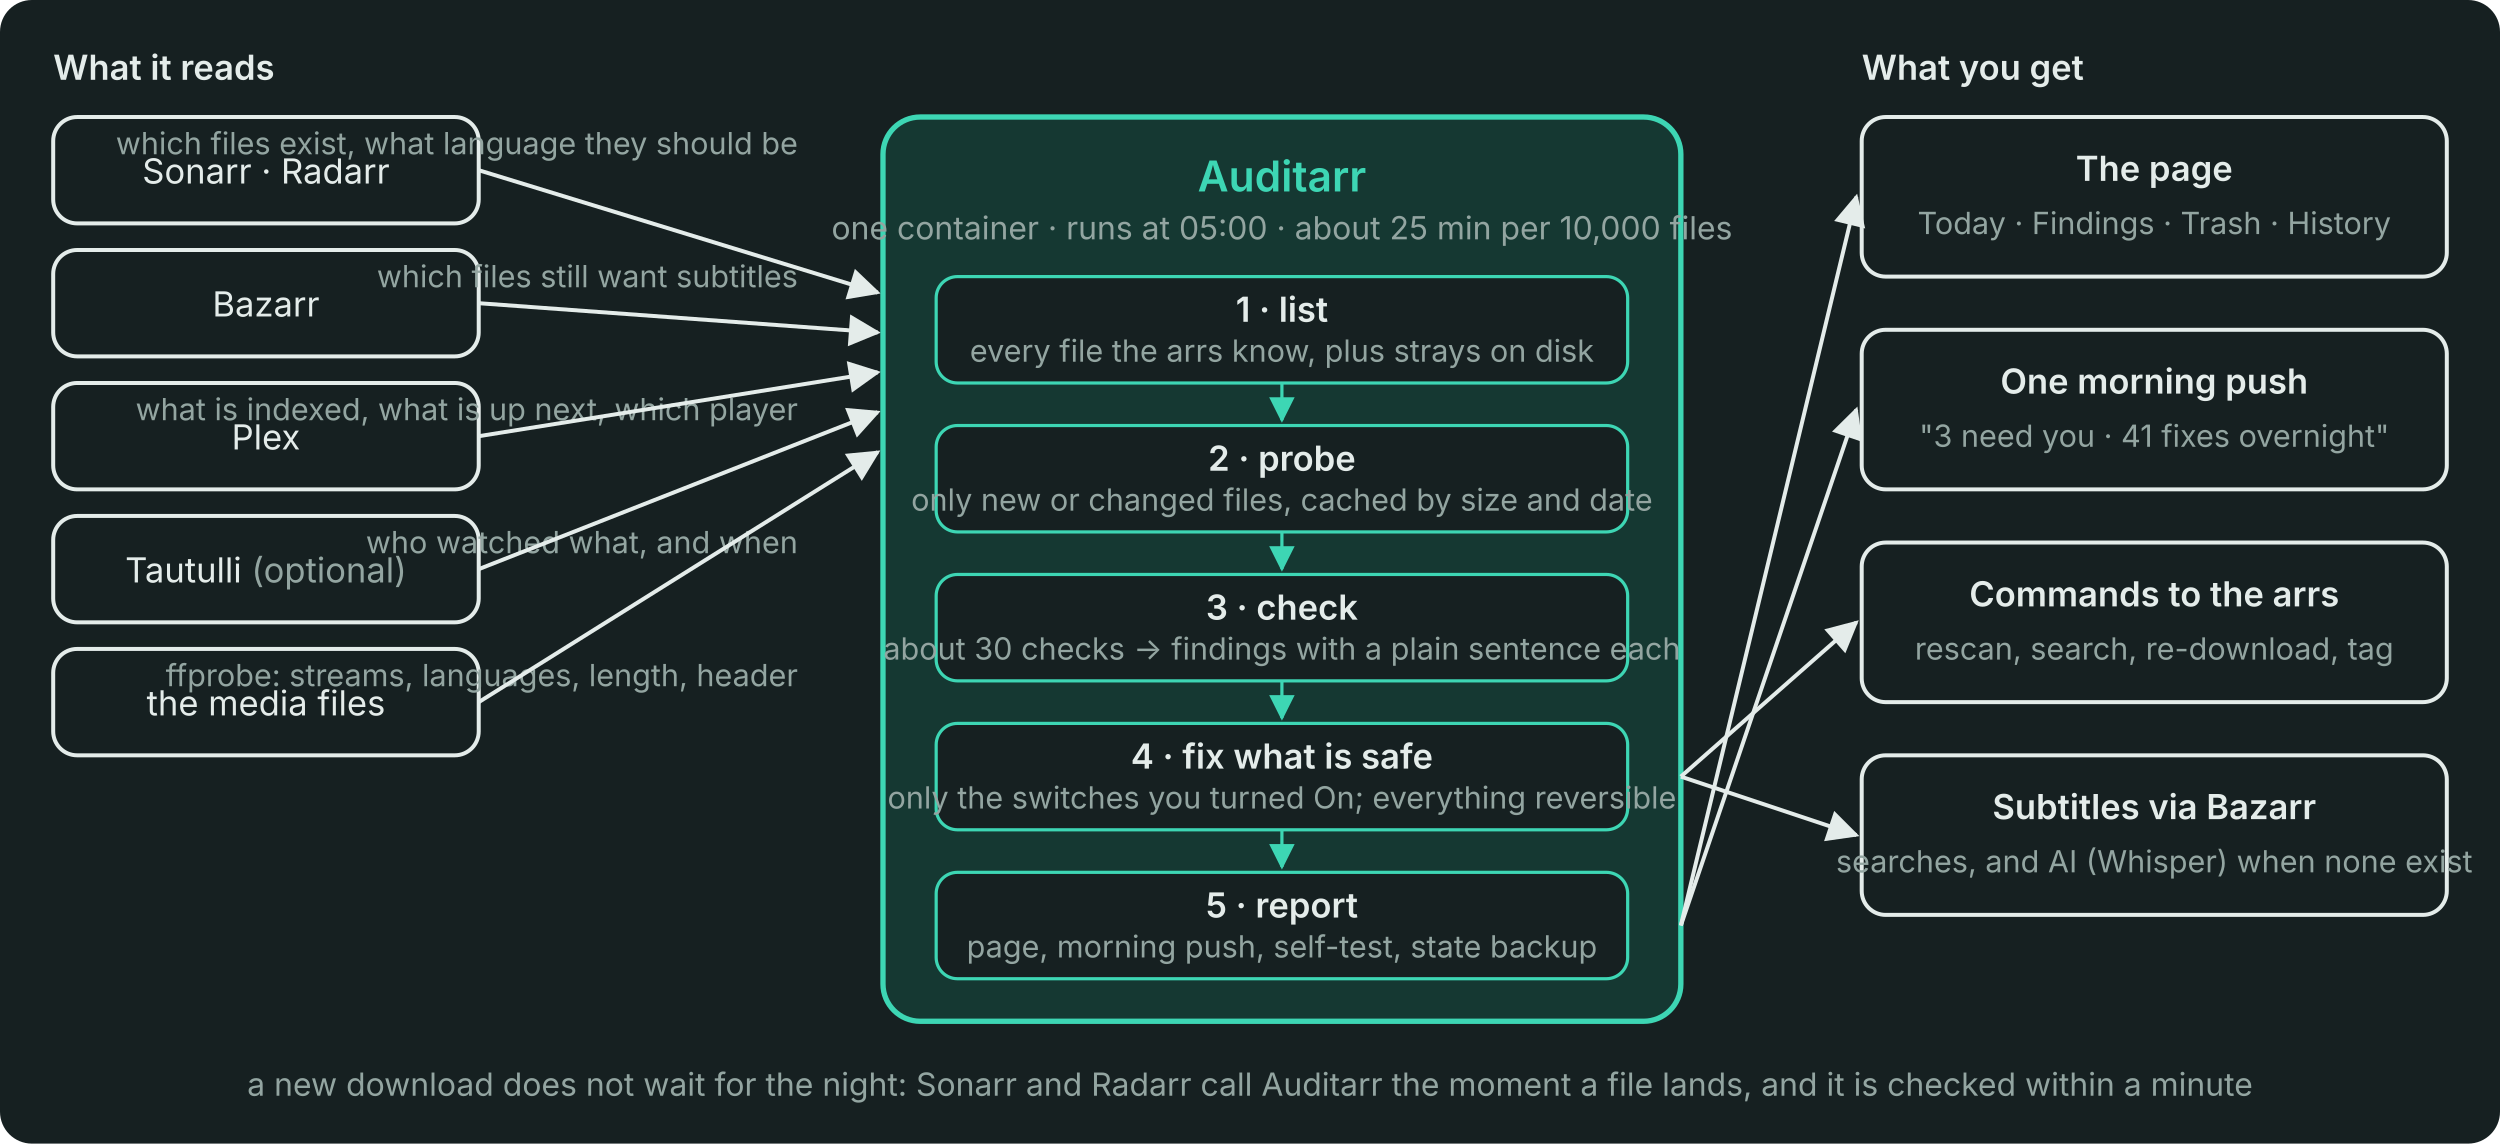
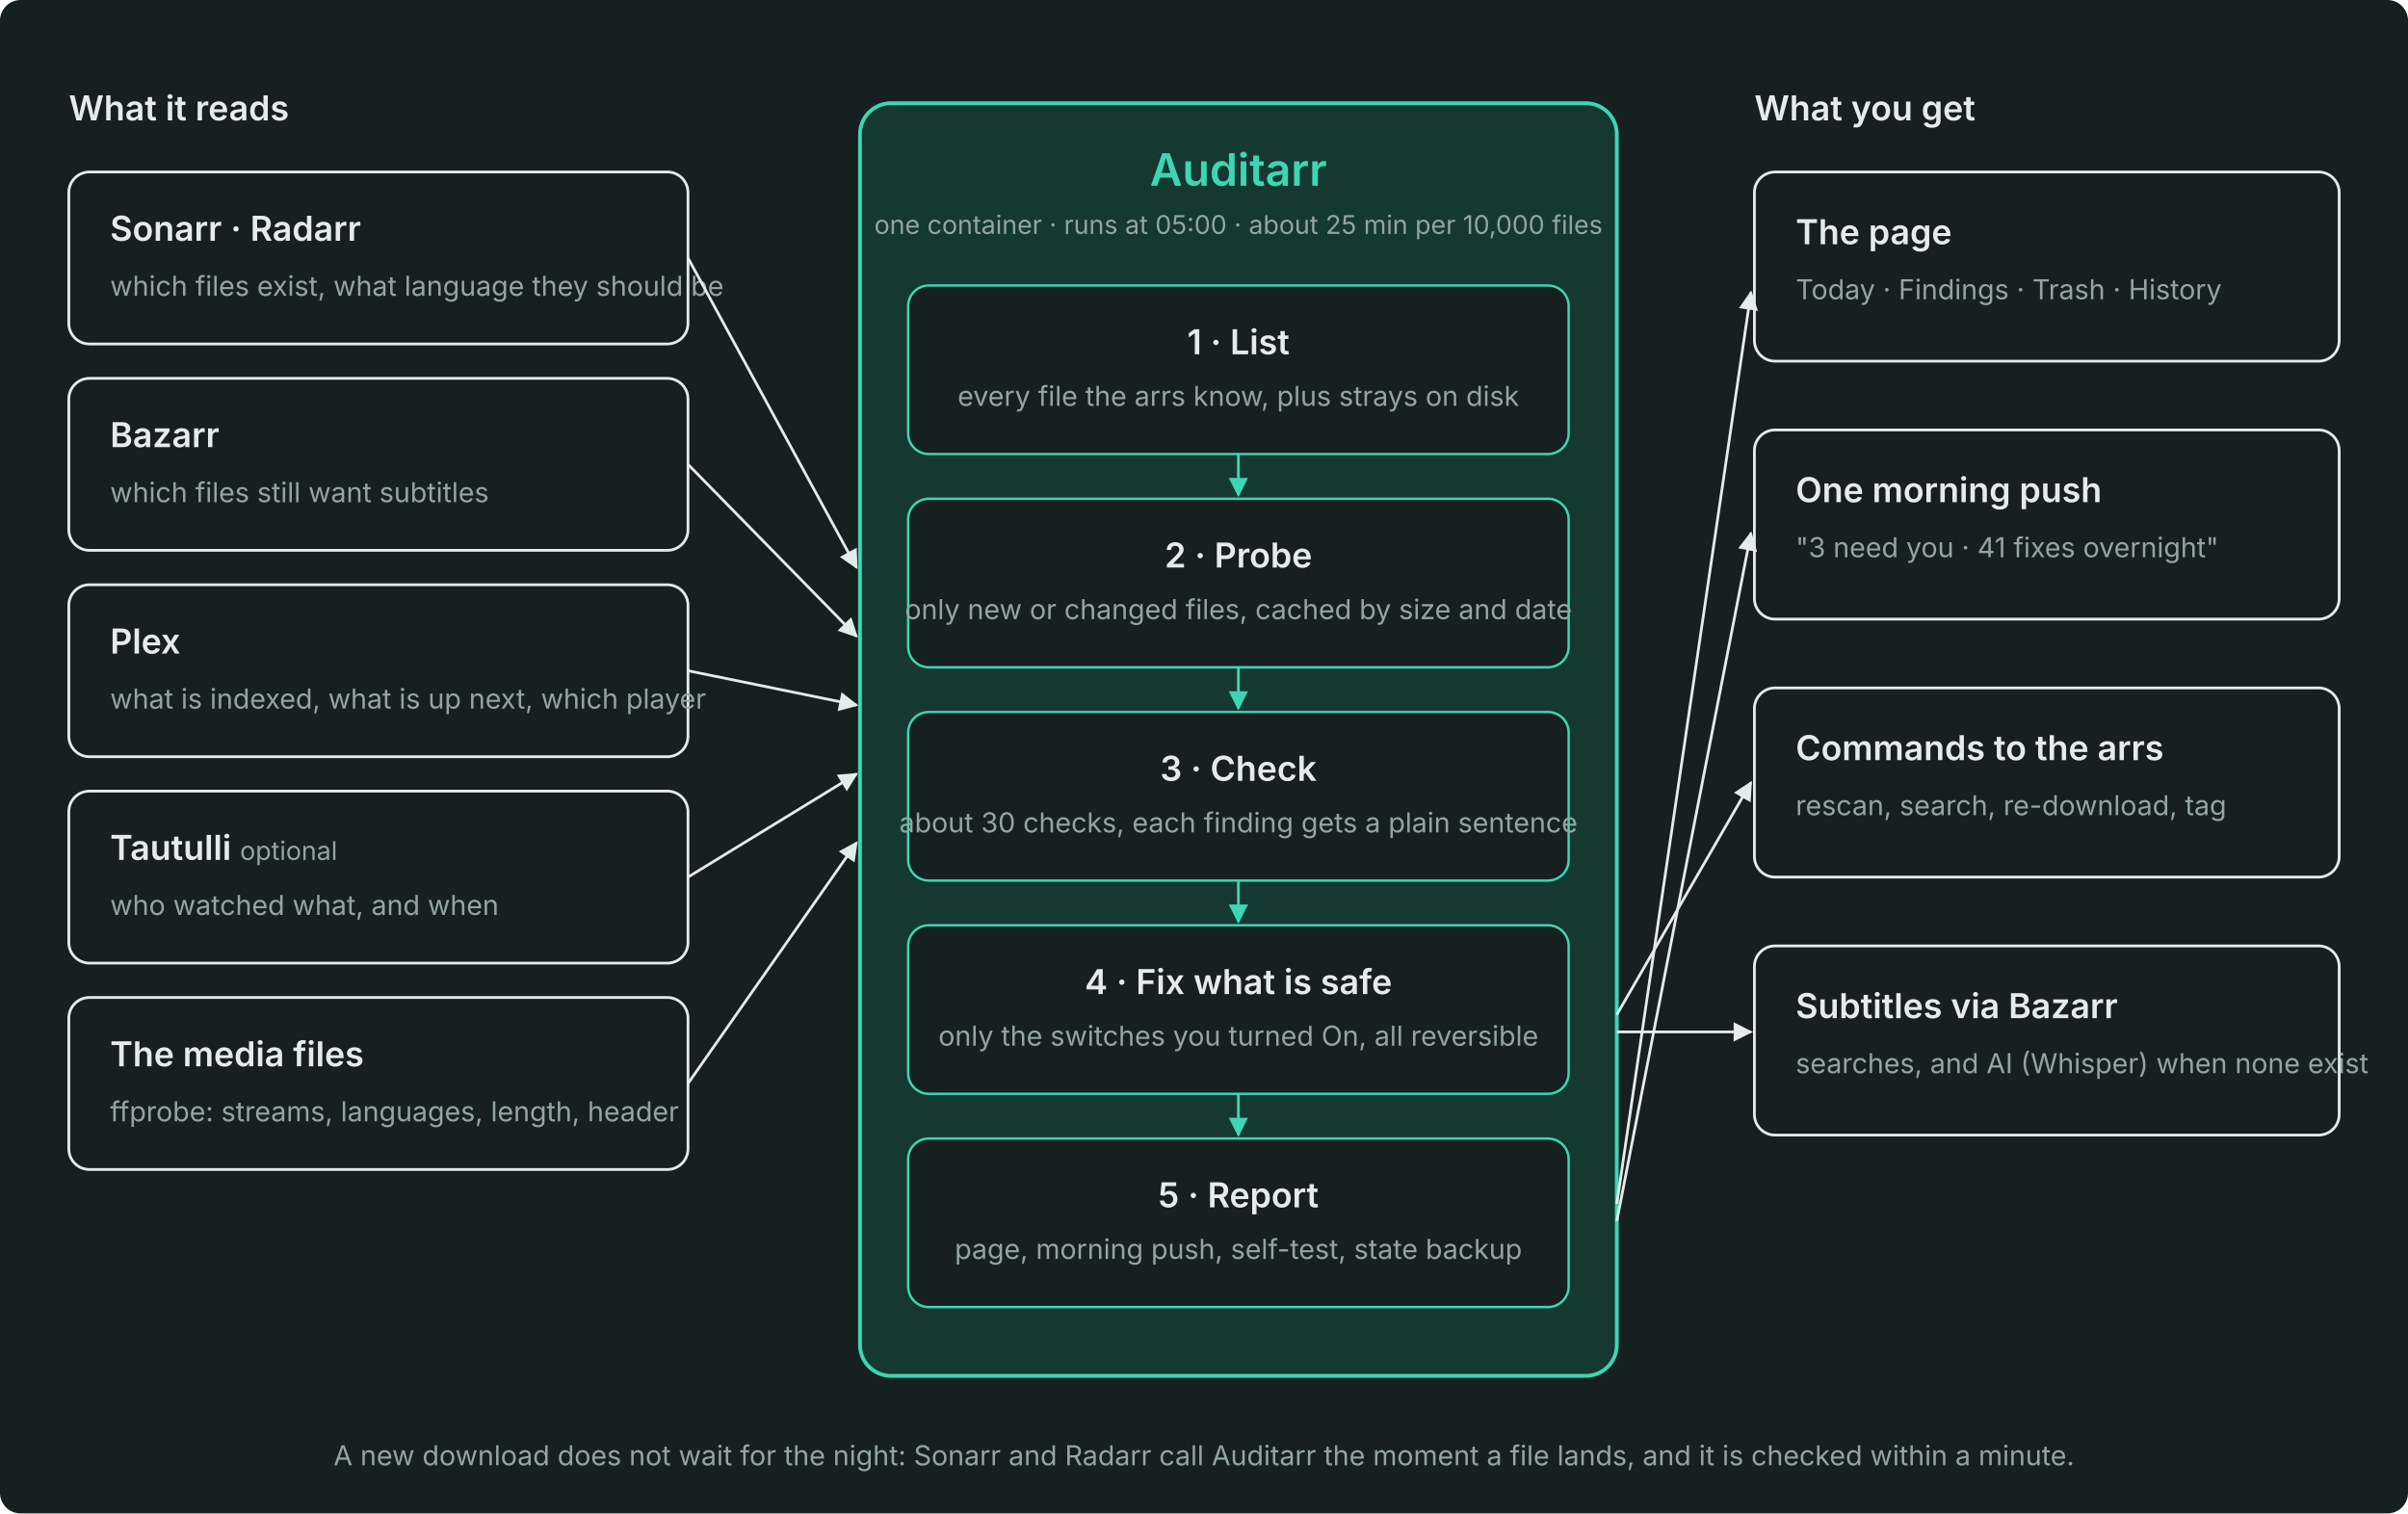
- <svg xmlns="http://www.w3.org/2000/svg" style="font-family:Inter,Segoe UI,Roboto,Helvetica,Arial,sans-serif;background:#162021" viewBox="0 0 940 430" role="img" aria-label="Auditarr reads the library from Sonarr, Radarr and Bazarr, probes the real files, runs its checks, stores findings, fixes the safe ones, and reports to the page and the phone.">
+ <svg xmlns="http://www.w3.org/2000/svg" style="font-family:Inter,Segoe UI,Roboto,Helvetica,Arial,sans-serif;background:#162021" viewBox="0 0 1400 880" role="img" aria-label="Auditarr reads the library from Sonarr, Radarr, Bazarr, Plex and the files, then lists, probes, checks, fixes what is safe and reports to the page and your phone.">
  <rect width="100%" height="100%" rx="12" fill="#162021" />
  <defs>
-     <marker id="a1" viewBox="0 0 10 10" refX="9" refY="5" markerWidth="8" markerHeight="8" orient="auto-start-reverse">
+     <marker id="a1" viewBox="0 0 10 10" refX="9" refY="5" markerWidth="7" markerHeight="7" orient="auto-start-reverse">
      <path d="M0 0L10 5L0 10z" fill="#e4ecea" />
    </marker>
-     <marker id="a2" viewBox="0 0 10 10" refX="9" refY="5" markerWidth="8" markerHeight="8" orient="auto-start-reverse">
+     <marker id="a2" viewBox="0 0 10 10" refX="9" refY="5" markerWidth="7" markerHeight="7" orient="auto-start-reverse">
      <path d="M0 0L10 5L0 10z" fill="#3dd6b4" />
    </marker>
  </defs>
-   <g font-size="13" fill="#e4ecea" stroke="#e4ecea">
-     <text x="20" y="30" font-weight="600" stroke="none">What it reads</text>
-     <g fill="#162021" stroke-width="1.5">
-       <rect x="20" y="44" width="160" height="40" rx="9" />
-       <rect x="20" y="94" width="160" height="40" rx="9" />
-       <rect x="20" y="144" width="160" height="40" rx="9" />
-       <rect x="20" y="194" width="160" height="40" rx="9" />
-       <rect x="20" y="244" width="160" height="40" rx="9" />
+   <g font-size="16" fill="#e4ecea" stroke="#e4ecea">
+     <text x="40" y="70" font-size="20" font-weight="600" stroke="none">What it reads</text>
+     <g fill="#162021" stroke-width="1.6">
+       <rect x="40" y="100" width="360" height="100" rx="12" />
+       <rect x="40" y="220" width="360" height="100" rx="12" />
+       <rect x="40" y="340" width="360" height="100" rx="12" />
+       <rect x="40" y="460" width="360" height="100" rx="12" />
+       <rect x="40" y="580" width="360" height="100" rx="12" />
    </g>
    <g stroke="none">
-       <text x="100" y="69" text-anchor="middle">Sonarr · Radarr</text>
-       <text x="100" y="119" text-anchor="middle">Bazarr</text>
-       <text x="100" y="169" text-anchor="middle">Plex</text>
-       <text x="100" y="219" text-anchor="middle">Tautulli <tspan fill="#93a5a1">(optional)</tspan>
+       <text x="64" y="140" font-size="20" font-weight="600">Sonarr · Radarr</text>
+       <text x="64" y="172" fill="#93a5a1">which files exist, what language they should be</text>
+       <text x="64" y="260" font-size="20" font-weight="600">Bazarr</text>
+       <text x="64" y="292" fill="#93a5a1">which files still want subtitles</text>
+       <text x="64" y="380" font-size="20" font-weight="600">Plex</text>
+       <text x="64" y="412" fill="#93a5a1">what is indexed, what is up next, which player</text>
+       <text x="64" y="500" font-size="20" font-weight="600">Tautulli <tspan font-size="15" font-weight="400" fill="#93a5a1">optional</tspan>
      </text>
-       <text x="100" y="269" text-anchor="middle">the media files</text>
+       <text x="64" y="532" fill="#93a5a1">who watched what, and when</text>
+       <text x="64" y="620" font-size="20" font-weight="600">The media files</text>
+       <text x="64" y="652" fill="#93a5a1">ffprobe: streams, languages, length, header</text>
    </g>
-     <g fill="#93a5a1" stroke="none" font-size="11.5" text-anchor="end">
-       <text x="300" y="58">which files exist, what language they should be</text>
-       <text x="300" y="108">which files still want subtitles</text>
-       <text x="300" y="158">what is indexed, what is up next, which player</text>
-       <text x="300" y="208">who watched what, and when</text>
-       <text x="300" y="258">ffprobe: streams, languages, length, header</text>
+     <g stroke-width="1.6">
+       <line x1="400" y1="150" x2="498" y2="330" marker-end="url(#a1)" />
+       <line x1="400" y1="270" x2="498" y2="370" marker-end="url(#a1)" />
+       <line x1="400" y1="390" x2="498" y2="410" marker-end="url(#a1)" />
+       <line x1="400" y1="510" x2="498" y2="450" marker-end="url(#a1)" />
+       <line x1="400" y1="630" x2="498" y2="490" marker-end="url(#a1)" />
    </g>
-     <g stroke-width="1.5">
-       <line x1="180" y1="64" x2="330" y2="110" marker-end="url(#a1)" />
-       <line x1="180" y1="114" x2="330" y2="125" marker-end="url(#a1)" />
-       <line x1="180" y1="164" x2="330" y2="140" marker-end="url(#a1)" />
-       <line x1="180" y1="214" x2="330" y2="155" marker-end="url(#a1)" />
-       <line x1="180" y1="264" x2="330" y2="170" marker-end="url(#a1)" />
+     <rect x="500" y="60" width="440" height="740" rx="18" fill="#153832" stroke="#3dd6b4" stroke-width="2.2" />
+     <text x="720" y="108" text-anchor="middle" font-size="26" font-weight="600" fill="#3dd6b4" stroke="none">Auditarr</text>
+     <text x="720" y="136" text-anchor="middle" fill="#93a5a1" stroke="none" font-size="15">one container · runs at 05:00 · about 25 min per 10,000 files</text>
+     <g fill="#162021" stroke="#3dd6b4" stroke-width="1.4">
+       <rect x="528" y="166" width="384" height="98" rx="12" />
+       <rect x="528" y="290" width="384" height="98" rx="12" />
+       <rect x="528" y="414" width="384" height="98" rx="12" />
+       <rect x="528" y="538" width="384" height="98" rx="12" />
+       <rect x="528" y="662" width="384" height="98" rx="12" />
    </g>
-     <rect x="332" y="44" width="300" height="340" rx="14" fill="#153832" stroke="#3dd6b4" stroke-width="2" />
-     <text x="482" y="72" text-anchor="middle" font-size="16" font-weight="600" fill="#3dd6b4" stroke="none">Auditarr</text>
-     <text x="482" y="90" text-anchor="middle" fill="#93a5a1" stroke="none" font-size="12">one container · runs at 05:00 · about 25 min per 10,000 files</text>
-     <g fill="#162021" stroke="#3dd6b4" stroke-width="1.2">
-       <rect x="352" y="104" width="260" height="40" rx="8" />
-       <rect x="352" y="160" width="260" height="40" rx="8" />
-       <rect x="352" y="216" width="260" height="40" rx="8" />
-       <rect x="352" y="272" width="260" height="40" rx="8" />
-       <rect x="352" y="328" width="260" height="40" rx="8" />
+     <g stroke="#3dd6b4" stroke-width="1.6">
+       <line x1="720" y1="264" x2="720" y2="288" marker-end="url(#a2)" />
+       <line x1="720" y1="388" x2="720" y2="412" marker-end="url(#a2)" />
+       <line x1="720" y1="512" x2="720" y2="536" marker-end="url(#a2)" />
+       <line x1="720" y1="636" x2="720" y2="660" marker-end="url(#a2)" />
    </g>
-     <g stroke="#3dd6b4" stroke-width="1.2">
-       <line x1="482" y1="144" x2="482" y2="158" marker-end="url(#a2)" />
-       <line x1="482" y1="200" x2="482" y2="214" marker-end="url(#a2)" />
-       <line x1="482" y1="256" x2="482" y2="270" marker-end="url(#a2)" />
-       <line x1="482" y1="312" x2="482" y2="326" marker-end="url(#a2)" />
+     <g stroke="none" text-anchor="middle">
+       <text x="720" y="206" font-size="20" font-weight="600">1 · List</text>
+       <text x="720" y="236" fill="#93a5a1">every file the arrs know, plus strays on disk</text>
+       <text x="720" y="330" font-size="20" font-weight="600">2 · Probe</text>
+       <text x="720" y="360" fill="#93a5a1">only new or changed files, cached by size and date</text>
+       <text x="720" y="454" font-size="20" font-weight="600">3 · Check</text>
+       <text x="720" y="484" fill="#93a5a1">about 30 checks, each finding gets a plain sentence</text>
+       <text x="720" y="578" font-size="20" font-weight="600">4 · Fix what is safe</text>
+       <text x="720" y="608" fill="#93a5a1">only the switches you turned On, all reversible</text>
+       <text x="720" y="702" font-size="20" font-weight="600">5 · Report</text>
+       <text x="720" y="732" fill="#93a5a1">page, morning push, self-test, state backup</text>
+     </g>
+     <text x="1020" y="70" font-size="20" font-weight="600" stroke="none">What you get</text>
+     <g fill="#162021" stroke-width="1.6">
+       <rect x="1020" y="100" width="340" height="110" rx="12" />
+       <rect x="1020" y="250" width="340" height="110" rx="12" />
+       <rect x="1020" y="400" width="340" height="110" rx="12" />
+       <rect x="1020" y="550" width="340" height="110" rx="12" />
    </g>
    <g stroke="none">
-       <text x="482" y="121" text-anchor="middle" font-weight="600">1 · list</text>
-       <text x="482" y="136" text-anchor="middle" fill="#93a5a1" font-size="11.5">every file the arrs know, plus strays on disk</text>
-       <text x="482" y="177" text-anchor="middle" font-weight="600">2 · probe</text>
-       <text x="482" y="192" text-anchor="middle" fill="#93a5a1" font-size="11.5">only new or changed files, cached by size and date</text>
-       <text x="482" y="233" text-anchor="middle" font-weight="600">3 · check</text>
-       <text x="482" y="248" text-anchor="middle" fill="#93a5a1" font-size="11.5">about 30 checks → findings with a plain sentence each</text>
-       <text x="482" y="289" text-anchor="middle" font-weight="600">4 · fix what is safe</text>
-       <text x="482" y="304" text-anchor="middle" fill="#93a5a1" font-size="11.5">only the switches you turned On; everything reversible</text>
-       <text x="482" y="345" text-anchor="middle" font-weight="600">5 · report</text>
-       <text x="482" y="360" text-anchor="middle" fill="#93a5a1" font-size="11.5">page, morning push, self-test, state backup</text>
+       <text x="1044" y="142" font-size="20" font-weight="600">The page</text>
+       <text x="1044" y="174" fill="#93a5a1">Today · Findings · Trash · History</text>
+       <text x="1044" y="292" font-size="20" font-weight="600">One morning push</text>
+       <text x="1044" y="324" fill="#93a5a1">"3 need you · 41 fixes overnight"</text>
+       <text x="1044" y="442" font-size="20" font-weight="600">Commands to the arrs</text>
+       <text x="1044" y="474" fill="#93a5a1">rescan, search, re-download, tag</text>
+       <text x="1044" y="592" font-size="20" font-weight="600">Subtitles via Bazarr</text>
+       <text x="1044" y="624" fill="#93a5a1">searches, and AI (Whisper) when none exist</text>
    </g>
-     <text x="700" y="30" font-weight="600" stroke="none">What you get</text>
-     <g fill="#162021" stroke-width="1.5">
-       <rect x="700" y="44" width="220" height="60" rx="9" />
-       <rect x="700" y="124" width="220" height="60" rx="9" />
-       <rect x="700" y="204" width="220" height="60" rx="9" />
-       <rect x="700" y="284" width="220" height="60" rx="9" />
+     <g stroke-width="1.6">
+       <line x1="940" y1="700" x2="1018" y2="170" marker-end="url(#a1)" />
+       <line x1="940" y1="710" x2="1018" y2="310" marker-end="url(#a1)" />
+       <line x1="940" y1="590" x2="1018" y2="455" marker-end="url(#a1)" />
+       <line x1="940" y1="600" x2="1018" y2="600" marker-end="url(#a1)" />
    </g>
-     <g stroke="none">
-       <text x="810" y="68" text-anchor="middle" font-weight="600">The page</text>
-       <text x="810" y="88" text-anchor="middle" fill="#93a5a1" font-size="11.5">Today · Findings · Trash · History</text>
-       <text x="810" y="148" text-anchor="middle" font-weight="600">One morning push</text>
-       <text x="810" y="168" text-anchor="middle" fill="#93a5a1" font-size="11.5">"3 need you · 41 fixes overnight"</text>
-       <text x="810" y="228" text-anchor="middle" font-weight="600">Commands to the arrs</text>
-       <text x="810" y="248" text-anchor="middle" fill="#93a5a1" font-size="11.5">rescan, search, re-download, tag</text>
-       <text x="810" y="308" text-anchor="middle" font-weight="600">Subtitles via Bazarr</text>
-       <text x="810" y="328" text-anchor="middle" fill="#93a5a1" font-size="11.5">searches, and AI (Whisper) when none exist</text>
-     </g>
-     <g stroke-width="1.5">
-       <line x1="632" y1="348" x2="698" y2="74" marker-end="url(#a1)" />
-       <line x1="632" y1="348" x2="698" y2="154" marker-end="url(#a1)" />
-       <line x1="632" y1="292" x2="698" y2="234" marker-end="url(#a1)" />
-       <line x1="632" y1="292" x2="698" y2="314" marker-end="url(#a1)" />
-     </g>
-     <text x="470" y="412" text-anchor="middle" fill="#93a5a1" stroke="none" font-size="12">a new download does not wait for the night: Sonarr and Radarr call Auditarr the moment a file lands, and it is checked within a minute</text>
+     <text x="700" y="852" text-anchor="middle" fill="#93a5a1" stroke="none" font-size="16">A new download does not wait for the night: Sonarr and Radarr call Auditarr the moment a file lands, and it is checked within a minute.</text>
  </g>
</svg>
